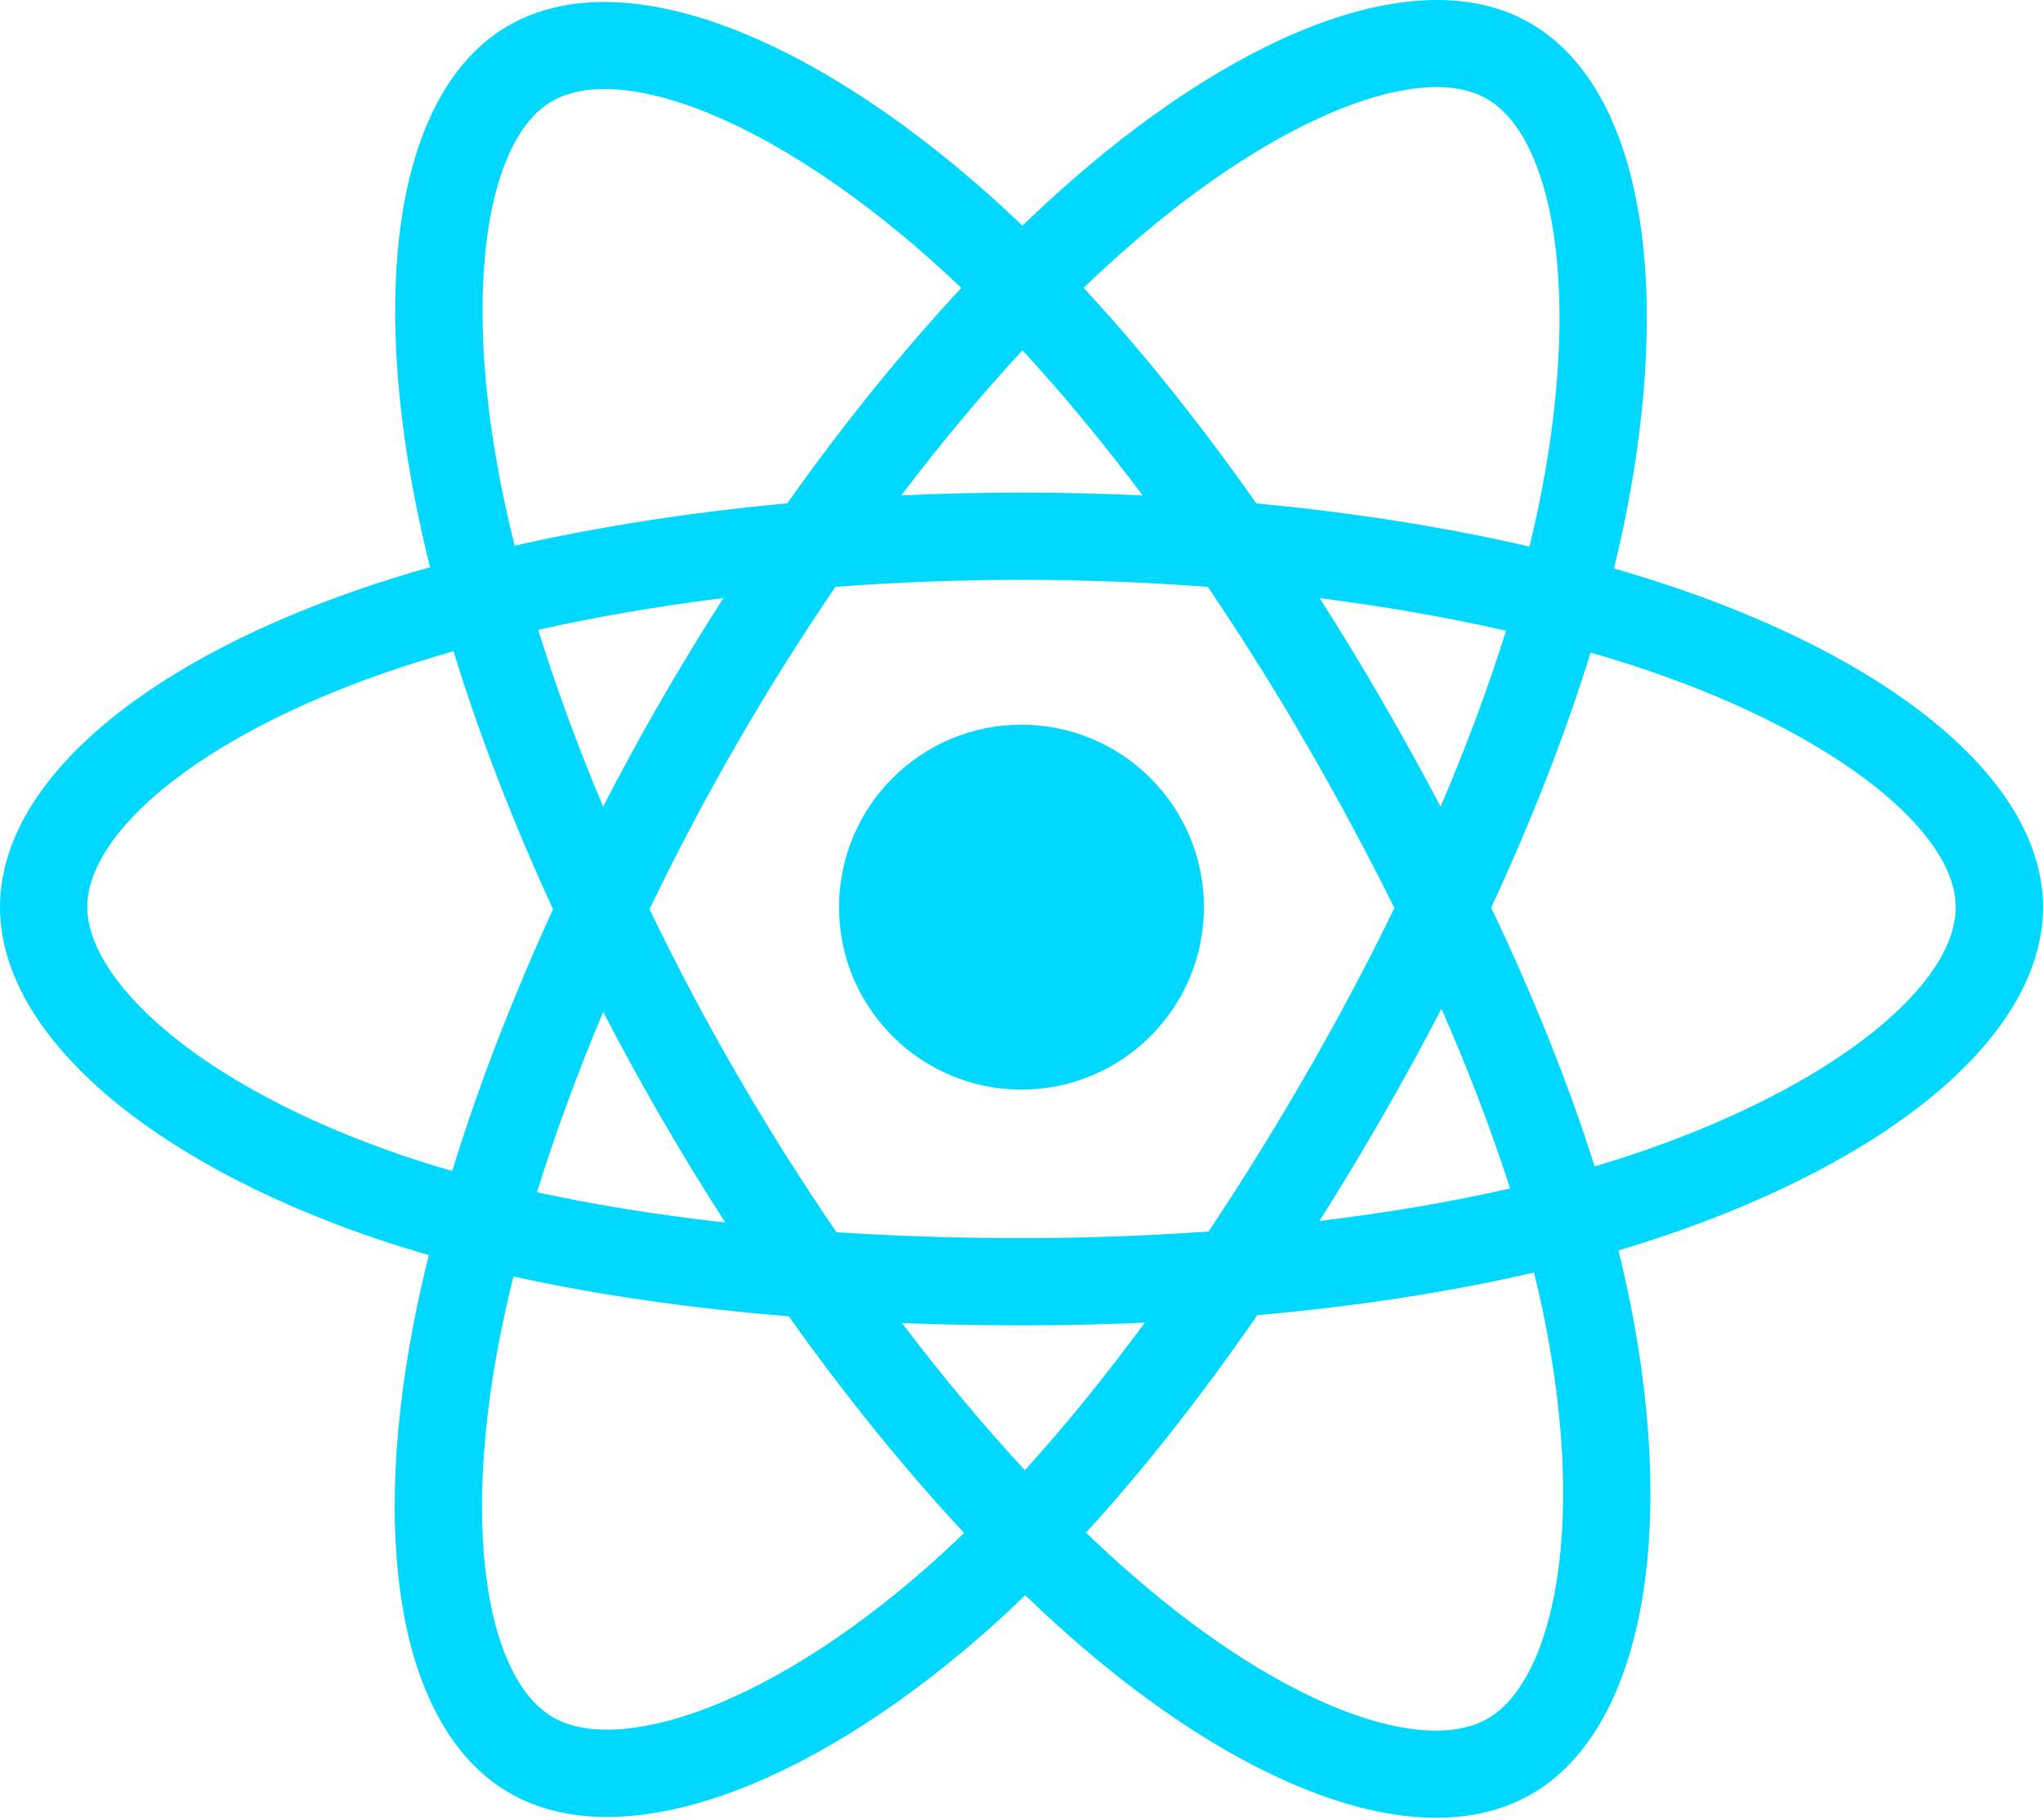
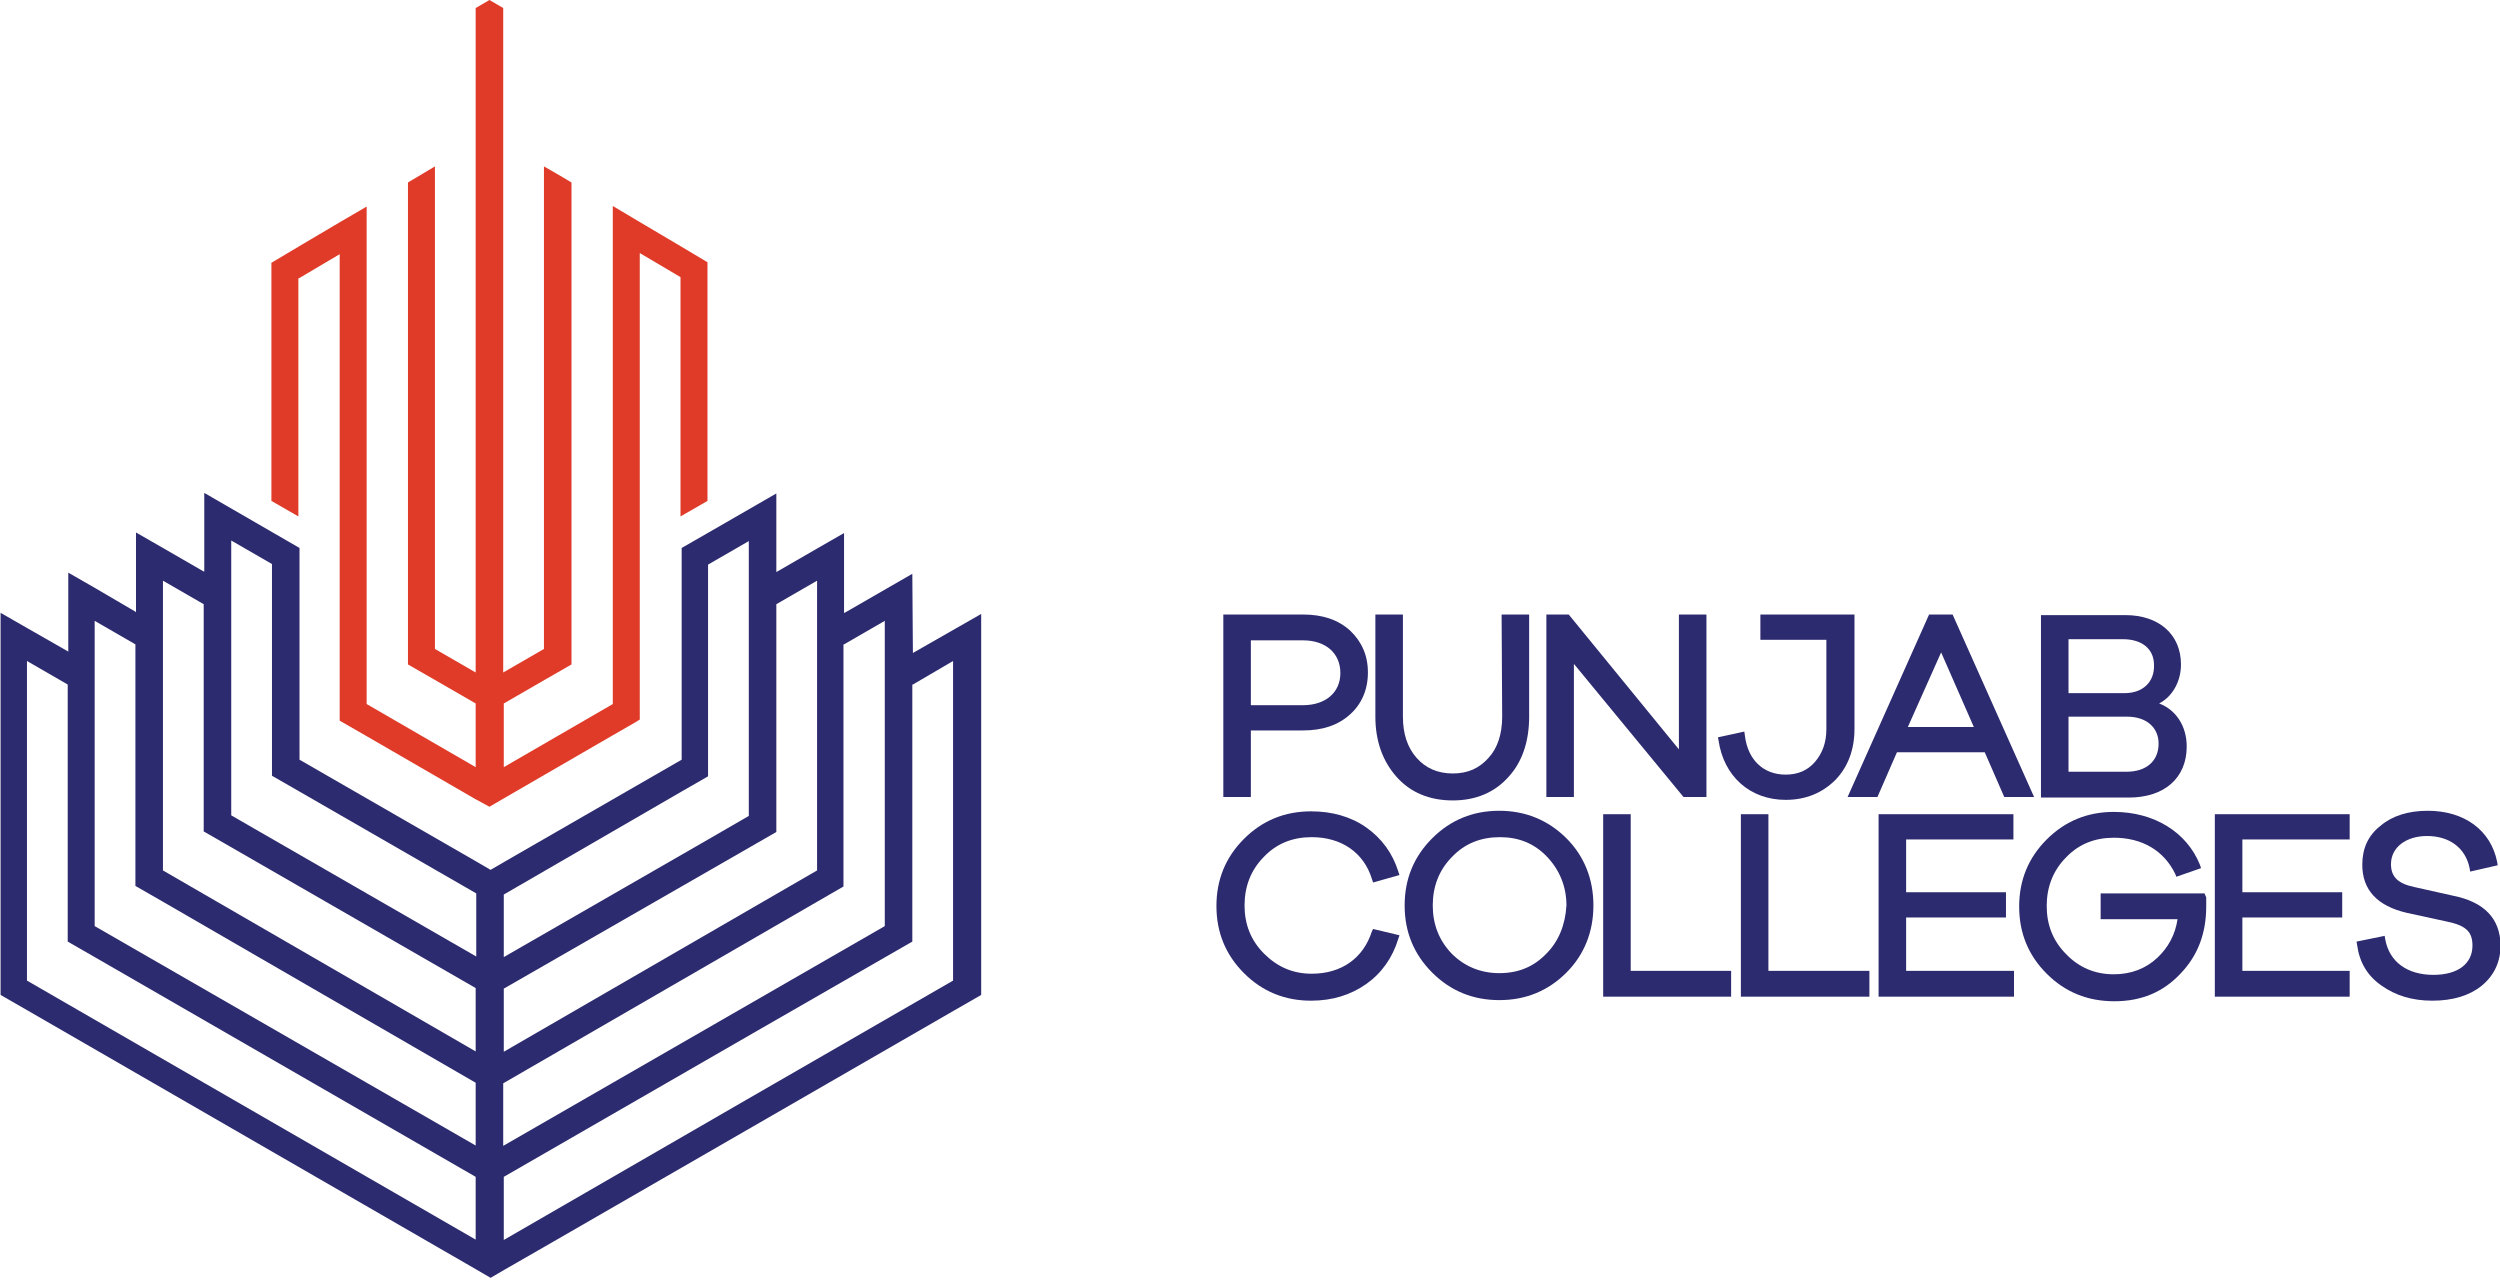
- <svg xmlns="http://www.w3.org/2000/svg" aria-hidden="true" role="img" class="iconify iconify--logos" width="35.93" height="32" preserveAspectRatio="xMidYMid meet" viewBox="0 0 256 228">
-   <path fill="#00D8FF" d="M210.483 73.824a171.49 171.49 0 0 0-8.24-2.597c.465-1.9.893-3.777 1.273-5.621c6.238-30.281 2.16-54.676-11.769-62.708c-13.355-7.7-35.196.329-57.254 19.526a171.23 171.23 0 0 0-6.375 5.848a155.866 155.866 0 0 0-4.241-3.917C100.759 3.829 77.587-4.822 63.673 3.233C50.33 10.957 46.379 33.89 51.995 62.588a170.974 170.974 0 0 0 1.892 8.48c-3.28.932-6.445 1.924-9.474 2.98C17.309 83.498 0 98.307 0 113.668c0 15.865 18.582 31.778 46.812 41.427a145.52 145.52 0 0 0 6.921 2.165a167.467 167.467 0 0 0-2.01 9.138c-5.354 28.2-1.173 50.591 12.134 58.266c13.744 7.926 36.812-.22 59.273-19.855a145.567 145.567 0 0 0 5.342-4.923a168.064 168.064 0 0 0 6.92 6.314c21.758 18.722 43.246 26.282 56.54 18.586c13.731-7.949 18.194-32.003 12.4-61.268a145.016 145.016 0 0 0-1.535-6.842c1.62-.48 3.21-.974 4.76-1.488c29.348-9.723 48.443-25.443 48.443-41.52c0-15.417-17.868-30.326-45.517-39.844Zm-6.365 70.984c-1.4.463-2.836.91-4.3 1.345c-3.24-10.257-7.612-21.163-12.963-32.432c5.106-11 9.31-21.767 12.459-31.957c2.619.758 5.16 1.557 7.61 2.4c23.69 8.156 38.14 20.213 38.14 29.504c0 9.896-15.606 22.743-40.946 31.14Zm-10.514 20.834c2.562 12.94 2.927 24.64 1.23 33.787c-1.524 8.219-4.59 13.698-8.382 15.893c-8.067 4.67-25.32-1.4-43.927-17.412a156.726 156.726 0 0 1-6.437-5.87c7.214-7.889 14.423-17.06 21.459-27.246c12.376-1.098 24.068-2.894 34.671-5.345a134.17 134.17 0 0 1 1.386 6.193ZM87.276 214.515c-7.882 2.783-14.16 2.863-17.955.675c-8.075-4.657-11.432-22.636-6.853-46.752a156.923 156.923 0 0 1 1.869-8.499c10.486 2.32 22.093 3.988 34.498 4.994c7.084 9.967 14.501 19.128 21.976 27.15a134.668 134.668 0 0 1-4.877 4.492c-9.933 8.682-19.886 14.842-28.658 17.94ZM50.35 144.747c-12.483-4.267-22.792-9.812-29.858-15.863c-6.35-5.437-9.555-10.836-9.555-15.216c0-9.322 13.897-21.212 37.076-29.293c2.813-.98 5.757-1.905 8.812-2.773c3.204 10.42 7.406 21.315 12.477 32.332c-5.137 11.18-9.399 22.249-12.634 32.792a134.718 134.718 0 0 1-6.318-1.979Zm12.378-84.26c-4.811-24.587-1.616-43.134 6.425-47.789c8.564-4.958 27.502 2.111 47.463 19.835a144.318 144.318 0 0 1 3.841 3.545c-7.438 7.987-14.787 17.08-21.808 26.988c-12.04 1.116-23.565 2.908-34.161 5.309a160.342 160.342 0 0 1-1.76-7.887Zm110.427 27.268a347.8 347.8 0 0 0-7.785-12.803c8.168 1.033 15.994 2.404 23.343 4.08c-2.206 7.072-4.956 14.465-8.193 22.045a381.151 381.151 0 0 0-7.365-13.322Zm-45.032-43.861c5.044 5.465 10.096 11.566 15.065 18.186a322.04 322.04 0 0 0-30.257-.006c4.974-6.559 10.069-12.652 15.192-18.18ZM82.802 87.83a323.167 323.167 0 0 0-7.227 13.238c-3.184-7.553-5.909-14.98-8.134-22.152c7.304-1.634 15.093-2.97 23.209-3.984a321.524 321.524 0 0 0-7.848 12.897Zm8.081 65.352c-8.385-.936-16.291-2.203-23.593-3.793c2.26-7.3 5.045-14.885 8.298-22.6a321.187 321.187 0 0 0 7.257 13.246c2.594 4.48 5.28 8.868 8.038 13.147Zm37.542 31.03c-5.184-5.592-10.354-11.779-15.403-18.433c4.902.192 9.899.29 14.978.29c5.218 0 10.376-.117 15.453-.343c-4.985 6.774-10.018 12.97-15.028 18.486Zm52.198-57.817c3.422 7.8 6.306 15.345 8.596 22.52c-7.422 1.694-15.436 3.058-23.88 4.071a382.417 382.417 0 0 0 7.859-13.026a347.403 347.403 0 0 0 7.425-13.565Zm-16.898 8.101a358.557 358.557 0 0 1-12.281 19.815a329.4 329.4 0 0 1-23.444.823c-7.967 0-15.716-.248-23.178-.732a310.202 310.202 0 0 1-12.513-19.846h.001a307.41 307.41 0 0 1-10.923-20.627a310.278 310.278 0 0 1 10.89-20.637l-.001.001a307.318 307.318 0 0 1 12.413-19.761c7.613-.576 15.42-.876 23.31-.876H128c7.926 0 15.743.303 23.354.883a329.357 329.357 0 0 1 12.335 19.695a358.489 358.489 0 0 1 11.036 20.54a329.472 329.472 0 0 1-11 20.722Zm22.56-122.124c8.572 4.944 11.906 24.881 6.52 51.026c-.344 1.668-.73 3.367-1.15 5.09c-10.622-2.452-22.155-4.275-34.23-5.408c-7.034-10.017-14.323-19.124-21.64-27.008a160.789 160.789 0 0 1 5.888-5.4c18.9-16.447 36.564-22.941 44.612-18.3ZM128 90.808c12.625 0 22.86 10.235 22.86 22.86s-10.235 22.86-22.86 22.86s-22.86-10.235-22.86-22.86s10.235-22.86 22.86-22.86Z" />
+ <svg xmlns="http://www.w3.org/2000/svg" version="1.1" id="Layer_1" x="0px" y="0px" viewBox="712.5 195 435.7 223" style="enable-background:new 712.5 195 435.7 223;" xml:space="preserve">
+   <style type="text/css">
+ 	.st0{fill:#2D2B6F;}
+ 	.st1{fill:#DF3B28;}
+ </style>
+   <g id="XMLID_1_">
+     <g id="XMLID_16_">
+       <g id="XMLID_17_">
+         <g id="XMLID_29_">
+           <path id="XMLID_40_" class="st0" d="M947.8,304.9c-2.1-1.9-4.8-2.8-8.2-2.8h-13.9v31.8h4.8v-11.6h9.1c3.4,0,6.1-0.9,8.2-2.8      c2-1.8,3.1-4.3,3.1-7.3C950.9,309.2,949.8,306.8,947.8,304.9z M939.6,317.9h-9.1v-11.3h9.1c3.9,0,6.5,2.2,6.5,5.7      C946.1,315.7,943.5,317.9,939.6,317.9z" />
+           <path id="XMLID_39_" class="st0" d="M974.3,319.9c0,3-0.8,5.5-2.4,7.2c-1.6,1.8-3.6,2.7-6.2,2.7c-2.6,0-4.7-0.9-6.3-2.7      c-1.6-1.8-2.4-4.2-2.4-7.2v-17.8h-4.8v17.8c0,4.3,1.3,7.8,3.7,10.5c2.4,2.7,5.7,4.1,9.8,4.1c4,0,7.3-1.4,9.7-4.1      c2.4-2.6,3.6-6.2,3.6-10.5v-17.8h-4.8L974.3,319.9L974.3,319.9z" />
+           <polygon id="XMLID_38_" class="st0" points="1005.1,325.6 985.9,302.1 982,302.1 982,333.9 986.8,333.9 986.8,310.7       1005.9,333.9 1009.9,333.9 1009.9,302.1 1005.1,302.1     " />
+           <path id="XMLID_37_" class="st0" d="M1035.6,302.1h-16.3v4.4h11.5v15.6c0,2.3-0.7,4.2-2,5.7c-1.3,1.5-3,2.2-5.1,2.2      c-3.9,0-6.6-2.6-7.1-6.8l-0.1-0.7l-4.6,1l0.1,0.5c0.9,6.3,5.5,10.4,11.7,10.4c3.5,0,6.4-1.2,8.7-3.5c2.2-2.3,3.3-5.3,3.3-8.9      V302.1z" />
+           <path id="XMLID_34_" class="st0" d="M1048.7,302.1l-14.2,31.8h5.2l3.4-7.8h15.3l3.4,7.8h5.2l-14.2-31.8H1048.7z M1056.5,321.7      h-11.5l5.8-13L1056.5,321.7z" />
+           <path id="XMLID_30_" class="st0" d="M1088.8,317.6c2.3-1.2,3.8-3.8,3.8-6.8c0-5.2-3.8-8.6-9.7-8.6h-14.7v31.8h15.3      c6.2,0,10.1-3.4,10.1-8.9C1093.6,321.5,1091.7,318.7,1088.8,317.6z M1082.8,315.8h-9.8v-9.4h9.5c3.3,0,5.4,1.7,5.4,4.5      C1088,313.9,1085.9,315.8,1082.8,315.8z M1073,319.9h10.2c3.4,0,5.5,1.9,5.5,4.7c0,3-2.1,4.9-5.6,4.9H1073V319.9z" />
+         </g>
+         <g id="XMLID_18_">
+           <path id="XMLID_28_" class="st0" d="M951.6,357.3c-1.5,4.7-5.3,7.4-10.5,7.4c-3.3,0-6-1.2-8.3-3.5c-2.3-2.3-3.4-5.1-3.4-8.4      c0-3.3,1.1-6.2,3.4-8.5c2.2-2.3,5-3.4,8.3-3.4c5.2,0,9.1,2.7,10.5,7.3l0.2,0.6l4.6-1.3l-0.2-0.6c-1-3.2-2.9-5.8-5.6-7.7      c-2.7-1.9-6-2.8-9.6-2.8c-4.6,0-8.5,1.6-11.7,4.8c-3.2,3.2-4.8,7.1-4.8,11.7s1.6,8.5,4.8,11.7c3.2,3.2,7.1,4.8,11.7,4.8      c3.7,0,6.9-1,9.6-2.9c2.7-1.9,4.6-4.6,5.6-7.9l0.2-0.6l-4.6-1.1L951.6,357.3z" />
+           <path id="XMLID_25_" class="st0" d="M973.8,336.3c-4.6,0-8.5,1.6-11.7,4.8c-3.2,3.2-4.8,7.1-4.8,11.7s1.6,8.5,4.8,11.7      c3.2,3.2,7.1,4.8,11.7,4.8c4.6,0,8.5-1.6,11.7-4.8c3.1-3.1,4.7-7.1,4.7-11.7c0-4.6-1.6-8.6-4.7-11.7      C982.3,337.9,978.3,336.3,973.8,336.3z M982,361.2c-2.2,2.3-4.9,3.4-8.2,3.4c-3.3,0-6.1-1.2-8.3-3.4c-2.2-2.3-3.3-5.1-3.3-8.4      c0-3.3,1.1-6.2,3.4-8.5c2.2-2.3,5-3.4,8.3-3.4c3.3,0,6,1.1,8.2,3.4c2.2,2.3,3.4,5.2,3.4,8.5C985.3,356.1,984.2,359,982,361.2      L982,361.2z" />
+           <polygon id="XMLID_24_" class="st0" points="996.7,336.9 991.9,336.9 991.9,368.7 1014.2,368.7 1014.2,364.2 996.7,364.2           " />
+           <polygon id="XMLID_23_" class="st0" points="1020.7,336.9 1015.9,336.9 1015.9,368.7 1038.3,368.7 1038.3,364.2 1020.7,364.2           " />
+           <polygon id="XMLID_22_" class="st0" points="1044.7,354.9 1062.1,354.9 1062.1,350.5 1044.7,350.5 1044.7,341.3 1063.4,341.3       1063.4,336.9 1039.9,336.9 1039.9,368.7 1063.5,368.7 1063.5,364.2 1044.7,364.2     " />
+           <path id="XMLID_21_" class="st0" d="M1096.7,350.7h-18.1v4.5h13.4c-0.4,2.7-1.6,4.9-3.5,6.7c-2,1.9-4.6,2.9-7.6,2.9      c-3.3,0-6.1-1.2-8.3-3.5c-2.3-2.3-3.4-5.1-3.4-8.4c0-3.3,1.1-6.2,3.4-8.5c2.2-2.3,5-3.4,8.3-3.4c4.9,0,8.7,2.2,10.7,6.3l0.2,0.5      l4.3-1.5l-0.2-0.6c-2.3-5.7-8-9.2-15-9.2c-4.6,0-8.5,1.6-11.7,4.8c-3.2,3.2-4.8,7.1-4.8,11.7c0,4.6,1.6,8.5,4.8,11.7      c3.2,3.2,7.1,4.8,11.8,4.8c4.7,0,8.5-1.6,11.5-4.8c3-3.1,4.5-7,4.5-11.7c0-0.7,0-1.2,0-1.6L1096.7,350.7z" />
+           <polygon id="XMLID_20_" class="st0" points="1103.3,354.9 1120.7,354.9 1120.7,350.5 1103.3,350.5 1103.3,341.3 1122,341.3       1122,336.9 1098.5,336.9 1098.5,368.7 1122,368.7 1122,364.2 1103.3,364.2     " />
+           <path id="XMLID_19_" class="st0" d="M1140,351.1l-6.7-1.5c-2.9-0.6-4.1-1.8-4.1-4c0-2.9,2.6-4.9,6.3-4.9c3.9,0,6.7,2.1,7.4,5.6      l0.1,0.6l4.8-1.1l-0.1-0.6c-1.1-5.5-5.7-8.9-12.1-8.9c-3.4,0-6.2,0.9-8.2,2.6c-2.2,1.7-3.2,4-3.2,6.8c0,4.4,2.6,7.2,7.8,8.4      l6.9,1.5c3.4,0.7,4.5,1.8,4.5,4.2c0,3.2-2.6,5.1-6.8,5.1c-4.6,0-7.7-2.3-8.4-6.2l-0.1-0.6l-4.9,1l0.1,0.6c0.4,3,1.8,5.4,4.3,7.1      c2.4,1.7,5.3,2.6,8.8,2.6c3.6,0,6.5-0.9,8.6-2.6c2.2-1.8,3.3-4.2,3.3-7.1C1148.2,355.1,1145.5,352.2,1140,351.1z" />
+         </g>
+       </g>
+     </g>
+     <g id="XMLID_13_">
+       <path id="XMLID_14_" class="st1" d="M764.6,243.5L764.6,243.5l7.1-4.2l0,0v81.3l4.7,2.7l19,11l0.2,0.1l2.2,1.2l2.4-1.4l0,0l19-11    l4-2.3l0.8-0.5v-81.3l0,0l7.1,4.2l0,0v41.7l4.7-2.7v-41.6l-4.7-2.8l-7.1-4.2l0,0l-4.7-2.8v86.8l-19,11v0h0v-11.1l0,0l7.1-4.1    l4.7-2.7v-84l-2.2-1.3l-2.6-1.5v0l0,0v84.1l-7.1,4.1v0h0V196.4l-2.4-1.4l-2.4,1.4v115.8l0,0l-7.1-4.1V224l0,0l-4.7,2.8v84l4.7,2.7    l7.1,4.1l0,0v11.1l0,0l-19-11V231l0,0l-4.8,2.8l-7.1,4.2l-4.7,2.8v41.5l4.7,2.7V243.5z" />
+     </g>
+     <path id="XMLID_2_" class="st0" d="M871.6,308.8L871.6,308.8l-0.1-13.8l-11.8,6.8l-0.1,0v-13.9l-4.7,2.7l-7.1,4.1v-13.7l-11.8,6.8   l-4.7,2.7v36.9l0,0l-30.9,17.8l-2.4,1.4l-2.4-1.4l-30.9-17.8v-36.9l-16.6-9.6v13.7l-0.1,0l-7.1-4.1l-4.7-2.7v13.9l-0.1-0.1l-7-4.1   l-4.7-2.7v13.8l-0.1-0.1l-7-4l-4.7-2.7v66.6l4.7,2.7l78.3,45.2l0,0l2.4,1.4l0,0l2.4-1.4l8.7-5l69.7-40.2l4.7-2.7V302L871.6,308.8z    M859.6,307.3L859.6,307.3L859.6,307.3l7.1-4.1v53.2l-66.5,38.3v-10.9l59.3-34.3V307.3z M847.8,300.3L847.8,300.3l7.1-4.1v50.5   l-54.6,31.6v-11l47.5-27.3V300.3z M831.2,333l4.7-2.7l0,0v-36.9l7.1-4.1v47.9l-8.3,4.8l-34.4,19.8v-10.9L831.2,333z M795.5,411.1   L795.5,411.1l-78.3-45.2v-55.7l7.1,4.1v44.8l4.7,2.7l66.4,38.3l0,0V411.1L795.5,411.1z M795.5,394.7L795.5,394.7l-66.5-38.3v-53.2   l7.1,4.1v42.1l4.7,2.7l54.6,31.6l0,0V394.7L795.5,394.7z M795.5,378.3L795.5,378.3l-54.6-31.6v-50.5l7.1,4.1v39.6l4.7,2.7   l42.7,24.6l0,0V378.3L795.5,378.3z M795.5,361.7L795.5,361.7l-42.7-24.6v-47.9l7.1,4.1v36.9l4.7,2.7l30.9,17.8l0,0V361.7   L795.5,361.7z M800.3,411.1v-11l43.2-24.9l23.3-13.4l4.7-2.7v-44.8l0.1,0l7-4.1v55.7l-35.9,20.7L800.3,411.1z" />
+   </g>
</svg>
